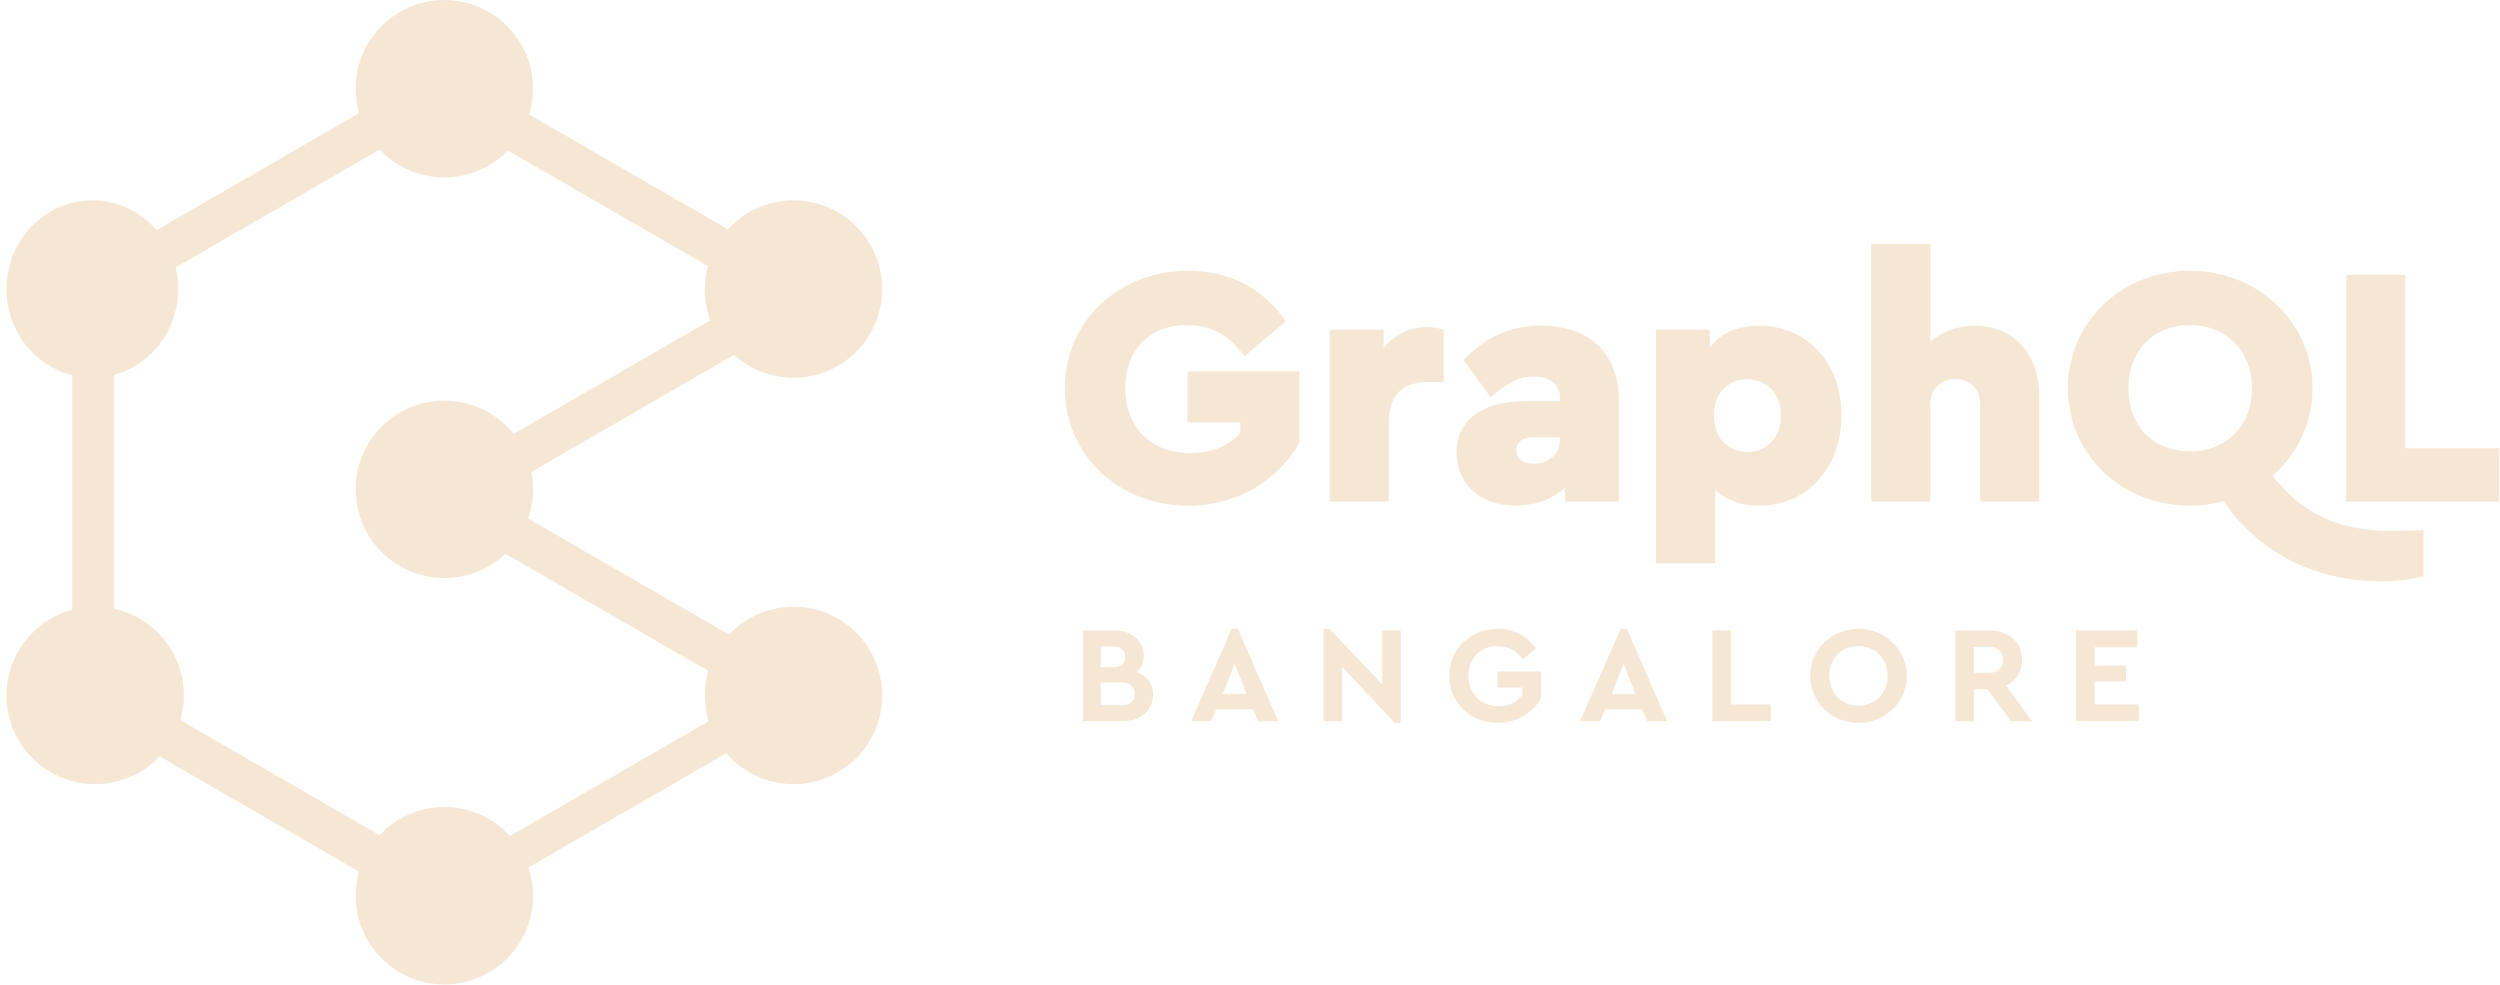
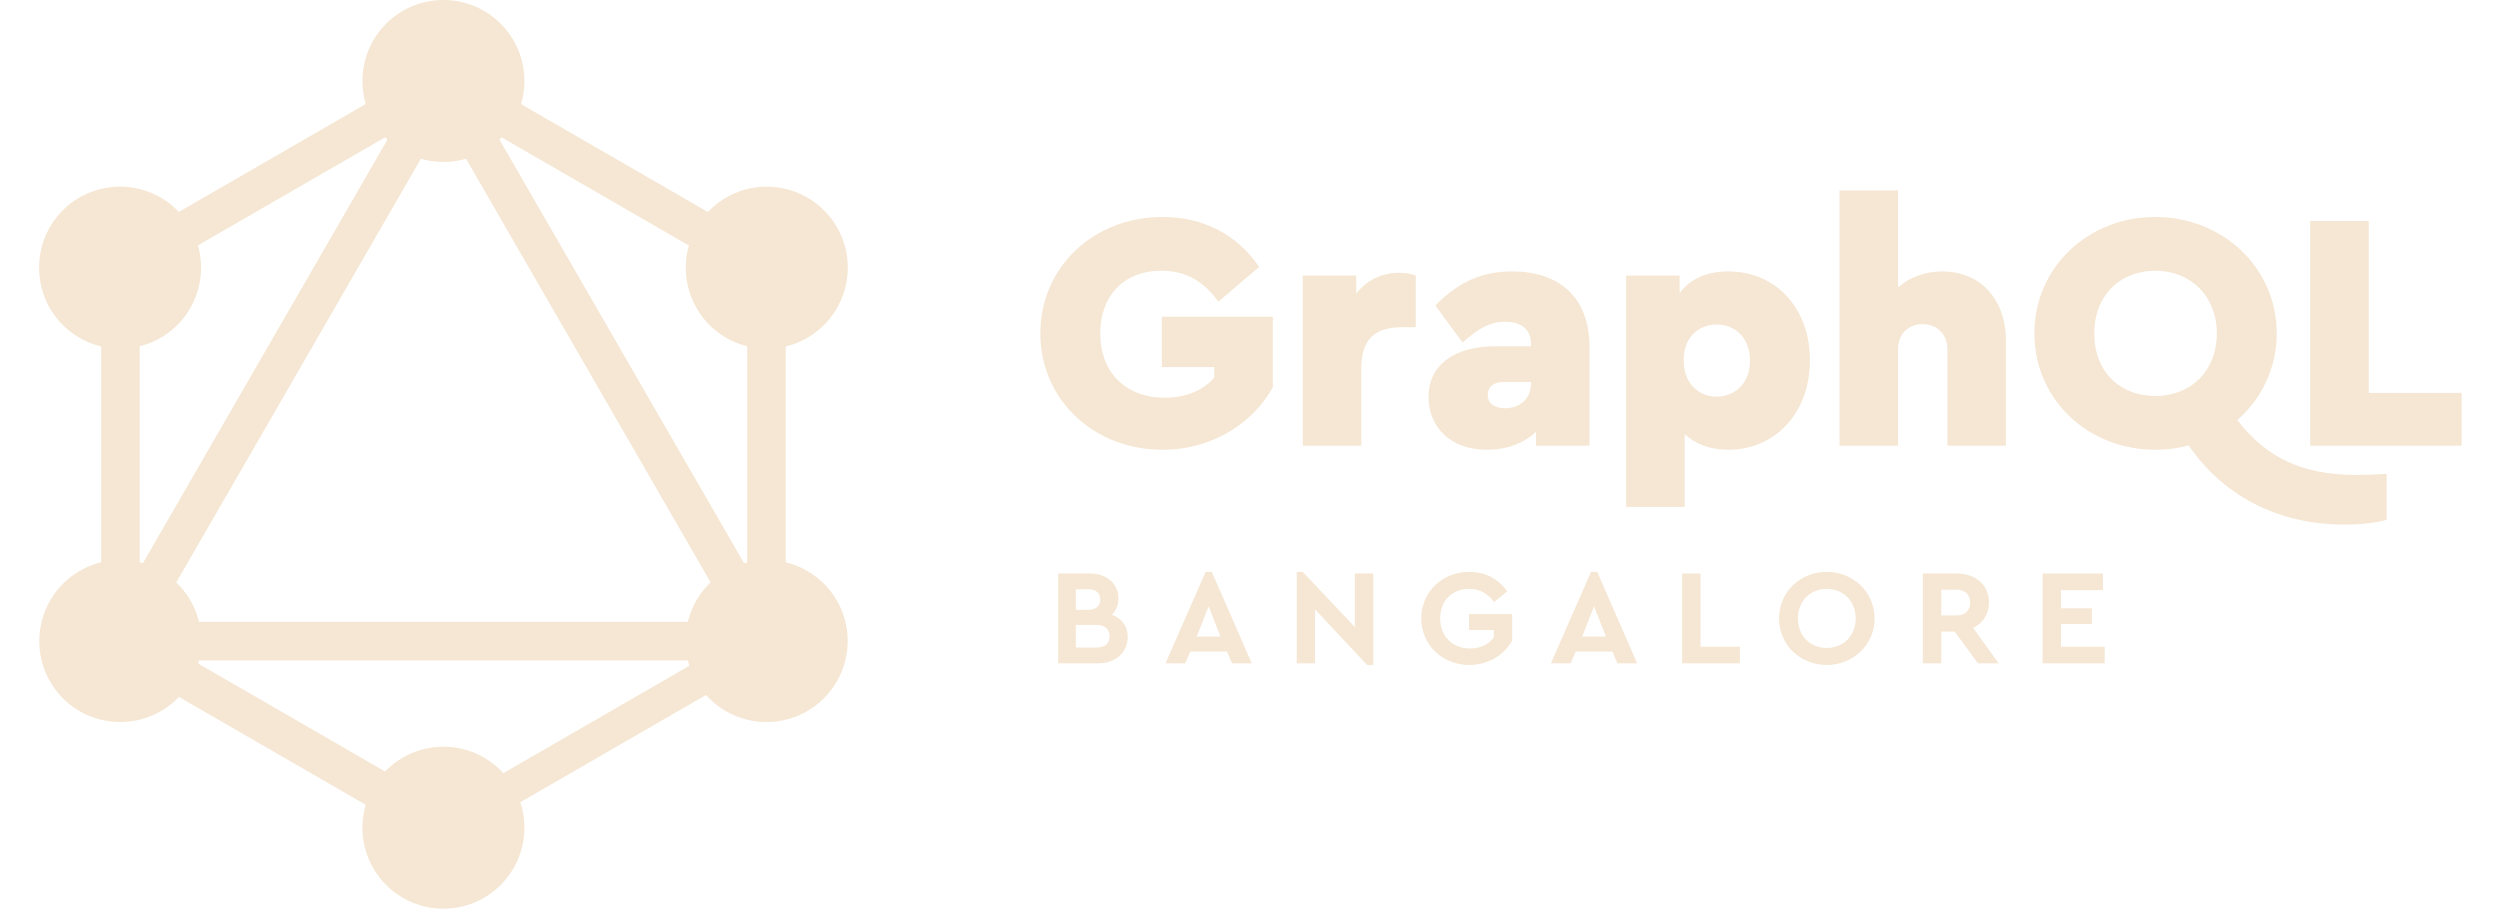
- <svg xmlns="http://www.w3.org/2000/svg" width="193" height="76" viewBox="0 0 193 76" fill="none">
-   <mask id="mask0" mask-type="alpha" maskUnits="userSpaceOnUse" x="0" y="0" width="193" height="76">
-     <path d="M4.345 53.791L35.5 71.779L37.114 68.984L5.958 50.995L4.345 53.791Z" fill="#181818" />
-     <path d="M31.285 7.049L62.441 25.037L64.055 22.241L32.899 4.253L31.285 7.049Z" fill="#181818" />
-     <path d="M30.14 37.626L61.295 55.614L62.909 52.818L31.754 34.83L30.14 37.626Z" fill="#181818" />
-     <path d="M4.353 22.23L5.967 25.025L37.123 7.037L35.509 4.242L4.353 22.23Z" fill="#181818" />
-     <path d="M31.406 38.253L33.02 41.048L64.175 23.06L62.561 20.265L31.406 38.253Z" fill="#181818" />
-     <path d="M8.809 20.019H5.581V55.996H8.809V20.019Z" fill="#181818" />
-     <path d="M33.416 67.971L34.826 70.413L61.923 54.768L60.513 52.326L33.416 67.971Z" fill="#181818" />
-     <path d="M67.191 57.108C66.514 58.282 65.504 59.228 64.289 59.828C63.075 60.428 61.709 60.654 60.366 60.477C59.023 60.301 57.762 59.73 56.743 58.838C55.724 57.945 54.992 56.77 54.641 55.462C54.29 54.154 54.335 52.771 54.77 51.488C55.205 50.205 56.011 49.08 57.085 48.255C58.16 47.43 59.455 46.942 60.807 46.853C62.158 46.764 63.506 47.077 64.68 47.754C66.252 48.663 67.4 50.158 67.871 51.912C68.341 53.666 68.097 55.535 67.191 57.108Z" fill="#181818" />
-     <path d="M12.871 25.736C12.216 26.909 11.239 27.856 10.063 28.455C8.888 29.055 7.566 29.281 6.266 29.105C4.967 28.929 3.746 28.358 2.76 27.465C1.774 26.573 1.066 25.398 0.727 24.09C0.387 22.781 0.43 21.398 0.851 20.115C1.272 18.832 2.052 17.707 3.091 16.882C4.131 16.057 5.385 15.569 6.693 15.48C8.001 15.391 9.306 15.705 10.441 16.382C11.963 17.29 13.073 18.786 13.529 20.54C13.985 22.293 13.748 24.162 12.871 25.736Z" fill="#181818" />
-     <path d="M1.416 57.112C0.739 55.938 0.426 54.59 0.515 53.238C0.604 51.886 1.092 50.591 1.917 49.516C2.742 48.441 3.867 47.636 5.15 47.201C6.433 46.766 7.816 46.721 9.124 47.072C10.432 47.423 11.607 48.155 12.5 49.174C13.393 50.193 13.963 51.454 14.139 52.797C14.316 54.141 14.09 55.506 13.49 56.721C12.89 57.936 11.944 58.946 10.771 59.623C9.197 60.528 7.328 60.772 5.575 60.301C3.821 59.83 2.326 58.684 1.416 57.112Z" fill="#181818" />
-     <path d="M55.323 25.739C54.647 24.565 54.333 23.217 54.422 21.865C54.511 20.513 54.999 19.218 55.824 18.143C56.649 17.069 57.774 16.263 59.057 15.828C60.34 15.393 61.723 15.348 63.031 15.7C64.34 16.051 65.514 16.782 66.407 17.801C67.3 18.82 67.87 20.081 68.047 21.424C68.223 22.768 67.997 24.134 67.397 25.349C66.798 26.564 65.852 27.573 64.678 28.25C63.104 29.155 61.236 29.399 59.482 28.928C57.728 28.458 56.233 27.311 55.323 25.739Z" fill="#181818" />
-     <path d="M34.303 76C32.948 76 31.624 75.598 30.497 74.845C29.371 74.093 28.493 73.023 27.975 71.772C27.457 70.52 27.321 69.143 27.585 67.815C27.849 66.486 28.502 65.266 29.46 64.308C30.417 63.35 31.638 62.698 32.966 62.434C34.295 62.169 35.672 62.305 36.923 62.823C38.175 63.342 39.245 64.219 39.997 65.346C40.75 66.472 41.151 67.796 41.151 69.151C41.152 70.05 40.976 70.941 40.632 71.773C40.288 72.604 39.783 73.359 39.147 73.996C38.511 74.632 37.756 75.136 36.924 75.48C36.093 75.824 35.202 76.001 34.303 76Z" fill="#181818" />
-     <path d="M34.303 13.698C32.948 13.698 31.624 13.296 30.497 12.543C29.371 11.791 28.493 10.721 27.975 9.47C27.457 8.218 27.321 6.841 27.585 5.513C27.849 4.184 28.502 2.964 29.46 2.006C30.417 1.048 31.638 0.396 32.966 0.132C34.295 -0.133 35.672 0.003 36.923 0.521C38.175 1.04 39.245 1.918 39.997 3.044C40.75 4.17 41.151 5.494 41.151 6.849C41.152 7.748 40.976 8.639 40.632 9.471C40.288 10.302 39.783 11.057 39.147 11.694C38.511 12.33 37.756 12.834 36.924 13.178C36.093 13.522 35.202 13.698 34.303 13.698Z" fill="#181818" />
-     <path d="M34.303 44.627C32.948 44.627 31.624 44.225 30.497 43.473C29.371 42.72 28.493 41.651 27.975 40.399C27.457 39.148 27.321 37.771 27.585 36.442C27.849 35.114 28.502 33.893 29.46 32.935C30.417 31.978 31.638 31.325 32.966 31.061C34.295 30.797 35.672 30.932 36.923 31.451C38.175 31.969 39.245 32.847 39.997 33.973C40.75 35.1 41.151 36.424 41.151 37.778C41.152 38.678 40.976 39.569 40.632 40.4C40.288 41.231 39.783 41.987 39.147 42.623C38.511 43.259 37.756 43.764 36.924 44.108C36.093 44.451 35.202 44.628 34.303 44.627Z" fill="#181818" />
-     <path d="M87.774 51.889C88.103 51.571 88.294 51.147 88.294 50.627C88.294 49.471 87.371 48.676 86.077 48.676H84.975H83.596V55.675H84.296H86.714C88.071 55.675 89.015 54.826 89.015 53.617C89.015 52.769 88.548 52.164 87.774 51.889ZM85.961 49.906C86.555 49.906 86.873 50.213 86.873 50.701C86.873 51.178 86.555 51.507 85.961 51.507H84.975V49.906H85.961ZM86.608 54.444H84.975V52.684H86.608C87.233 52.684 87.605 53.023 87.605 53.564C87.605 54.116 87.233 54.444 86.608 54.444Z" fill="#181818" />
-     <path d="M97.142 55.675H98.679L95.561 48.548H95.084L91.956 55.675H93.494L93.886 54.763H96.749L97.142 55.675ZM96.24 53.586H94.395L95.318 51.231L96.24 53.586Z" fill="#181818" />
-     <path d="M106.708 48.676V52.843L102.647 48.548H102.18V55.675H103.612V51.475L107.663 55.802H108.14V48.676H106.708Z" fill="#181818" />
-     <path d="M115.626 48.548C113.515 48.548 111.882 50.118 111.882 52.175C111.882 54.232 113.526 55.802 115.626 55.802C117.121 55.802 118.351 55.007 118.966 53.904V51.836H115.605V53.077H117.535V53.649C117.153 54.179 116.506 54.519 115.689 54.519C114.279 54.519 113.356 53.532 113.356 52.175C113.356 50.839 114.247 49.874 115.605 49.874C116.463 49.874 117.089 50.256 117.556 50.903L118.574 50.065C117.906 49.11 116.877 48.548 115.626 48.548Z" fill="#181818" />
-     <path d="M127.167 55.675H128.704L125.587 48.548H125.11L121.981 55.675H123.519L123.911 54.763H126.774L127.167 55.675ZM126.265 53.586H124.42L125.343 51.231L126.265 53.586Z" fill="#181818" />
-     <path d="M133.637 48.676H132.205V55.675H136.702V54.381H133.637V48.676Z" fill="#181818" />
-     <path d="M143.465 48.548C141.408 48.548 139.753 50.118 139.753 52.175C139.753 54.232 141.408 55.802 143.465 55.802C145.522 55.802 147.198 54.232 147.198 52.175C147.198 50.118 145.522 48.548 143.465 48.548ZM143.476 49.874C144.759 49.874 145.724 50.828 145.724 52.175C145.724 53.532 144.759 54.476 143.476 54.476C142.171 54.476 141.228 53.532 141.228 52.175C141.228 50.828 142.171 49.874 143.476 49.874Z" fill="#181818" />
-     <path d="M156.862 55.675L154.879 52.917C155.632 52.546 156.109 51.836 156.109 50.934C156.109 49.566 155.059 48.676 153.585 48.676H150.955V55.675H152.387V53.204H153.437L155.25 55.675H156.862ZM152.387 49.938H153.585C154.253 49.938 154.646 50.351 154.646 50.934C154.646 51.539 154.253 51.942 153.585 51.942H152.387V49.938Z" fill="#181818" />
-     <path d="M164.992 48.676H160.284V55.675H165.119V54.381H161.715V52.61H164.123V51.39H161.715V49.969H164.992V48.676Z" fill="#181818" />
-     <path d="M91.727 20.902C86.345 20.902 82.209 24.826 82.209 29.969C82.209 35.139 86.371 39.036 91.727 39.036C95.624 39.036 98.752 36.968 100.316 34.184V28.67H91.674V32.594H95.756V33.416C94.908 34.397 93.582 34.98 91.912 34.98C88.784 34.98 86.875 32.938 86.875 29.969C86.875 27.079 88.678 25.091 91.647 25.091C93.635 25.091 94.988 25.992 96.075 27.503L99.256 24.799C97.559 22.307 94.961 20.902 91.727 20.902Z" fill="#181818" />
-     <path d="M110.154 25.25C108.802 25.25 107.635 25.833 106.814 26.867V25.462H102.651V38.718H107.211V32.673C107.211 30.367 108.351 29.492 110.366 29.492H111.453V25.462C111.082 25.33 110.658 25.25 110.154 25.25Z" fill="#181818" />
-     <path d="M118.969 25.144C116.504 25.144 114.701 26.045 112.978 27.795L115.099 30.685C116.239 29.677 117.14 29.068 118.413 29.068C119.844 29.068 120.428 29.81 120.428 30.765V30.977H117.644C114.462 30.977 112.448 32.435 112.448 34.927C112.448 37.127 114.012 39.036 117.008 39.036C118.598 39.036 119.897 38.506 120.825 37.631V38.718H124.988V31.03C124.988 27.106 122.575 25.144 118.969 25.144ZM118.413 35.802C117.538 35.802 117.061 35.404 117.061 34.768C117.061 34.131 117.511 33.76 118.28 33.76H120.428V33.866C120.428 35.086 119.553 35.802 118.413 35.802Z" fill="#181818" />
-     <path d="M135.796 25.144C134.099 25.144 132.827 25.727 132.005 26.841V25.462H127.843V43.49H132.403V37.817C133.224 38.585 134.364 39.036 135.796 39.036C139.508 39.036 142.159 36.12 142.159 32.063C142.159 28.007 139.508 25.144 135.796 25.144ZM134.895 34.9C133.596 34.9 132.323 33.972 132.323 32.063C132.323 30.128 133.622 29.28 134.895 29.28C136.247 29.28 137.493 30.234 137.493 32.09C137.493 33.946 136.22 34.9 134.895 34.9Z" fill="#181818" />
-     <path d="M152.471 25.144C151.092 25.144 149.899 25.621 149.024 26.39V18.834H144.464V38.718H149.024V31.215C149.024 30.022 149.819 29.253 150.933 29.253C152.046 29.253 152.868 30.022 152.868 31.215V38.718H157.428V30.552C157.428 27.291 155.413 25.144 152.471 25.144Z" fill="#181818" />
-     <path d="M184.727 40.998C180.485 40.998 177.728 39.646 175.448 36.73C177.33 35.086 178.523 32.7 178.523 29.969C178.523 24.826 174.281 20.902 169.058 20.902C163.836 20.902 159.647 24.826 159.647 29.969C159.647 35.139 163.836 39.036 169.058 39.036C169.96 39.036 170.835 38.93 171.657 38.691C174.599 42.96 179.053 44.869 183.799 44.869C185.177 44.869 186.291 44.71 187.086 44.498V40.918C186.105 40.971 185.284 40.998 184.727 40.998ZM164.313 29.969C164.313 27.053 166.275 25.091 169.085 25.091C171.789 25.091 173.857 27.053 173.857 29.969C173.857 32.938 171.789 34.847 169.085 34.847C166.275 34.847 164.313 32.938 164.313 29.969Z" fill="#181818" />
-     <path d="M185.691 21.22H181.131V38.718H192.929V34.609H185.691V21.22Z" fill="#181818" />
+ <svg xmlns="http://www.w3.org/2000/svg" width="192" height="70" viewBox="0 0 192 70" fill="none">
+   <mask id="mask0" mask-type="alpha" maskUnits="userSpaceOnUse" x="3" y="0" width="187" height="70">
+     <path d="M85.385 47.212C85.709 46.898 85.897 46.48 85.897 45.968C85.897 44.828 84.988 44.044 83.712 44.044H81.266V50.944H84.34C85.678 50.944 86.608 50.108 86.608 48.916C86.608 48.08 86.148 47.484 85.385 47.212ZM83.597 45.257C84.183 45.257 84.496 45.56 84.496 46.041C84.496 46.512 84.183 46.836 83.597 46.836H82.625V45.257H83.597ZM84.235 49.732H82.625V47.996H84.235C84.852 47.996 85.218 48.331 85.218 48.864C85.218 49.408 84.852 49.732 84.235 49.732Z" fill="#181818" />
+     <path d="M94.62 50.944H96.136L93.062 43.919H92.592L89.508 50.944H91.024L91.41 50.045H94.233L94.62 50.944ZM93.731 48.885H91.912L92.822 46.564L93.731 48.885Z" fill="#181818" />
+     <path d="M104.052 44.044V48.153L100.048 43.919H99.588V50.944H100.999V46.804L104.993 51.07H105.463V44.044H104.052Z" fill="#181818" />
+     <path d="M112.843 43.919C110.763 43.919 109.153 45.466 109.153 47.494C109.153 49.523 110.773 51.07 112.843 51.07C114.317 51.07 115.53 50.286 116.136 49.199V47.16H112.822V48.383H114.725V48.948C114.349 49.47 113.711 49.805 112.906 49.805C111.515 49.805 110.606 48.833 110.606 47.494C110.606 46.177 111.484 45.226 112.822 45.226C113.669 45.226 114.286 45.602 114.746 46.24L115.75 45.414C115.091 44.473 114.077 43.919 112.843 43.919Z" fill="#181818" />
+     <path d="M124.221 50.944H125.737L122.664 43.919H122.193L119.109 50.944H120.625L121.012 50.045H123.834L124.221 50.944ZM123.333 48.885H121.513L122.423 46.564L123.333 48.885Z" fill="#181818" />
+     <path d="M130.6 44.044H129.189V50.944H133.622V49.669H130.6V44.044Z" fill="#181818" />
+     <path d="M140.289 43.919C138.261 43.919 136.63 45.466 136.63 47.494C136.63 49.523 138.261 51.07 140.289 51.07C142.318 51.07 143.969 49.523 143.969 47.494C143.969 45.466 142.318 43.919 140.289 43.919ZM140.3 45.226C141.565 45.226 142.516 46.167 142.516 47.494C142.516 48.833 141.565 49.763 140.3 49.763C139.014 49.763 138.083 48.833 138.083 47.494C138.083 46.167 139.014 45.226 140.3 45.226Z" fill="#181818" />
+     <path d="M153.497 50.944L151.542 48.226C152.284 47.86 152.755 47.16 152.755 46.271C152.755 44.922 151.72 44.044 150.267 44.044H147.674V50.944H149.085V48.508H150.12L151.908 50.944H153.497ZM149.085 45.288H150.267C150.925 45.288 151.312 45.696 151.312 46.271C151.312 46.867 150.925 47.264 150.267 47.264H149.085V45.288Z" fill="#181818" />
+     <path d="M161.512 44.044H156.87V50.944H161.638V49.669H158.282V47.923H160.655V46.721H158.282V45.32H161.512V44.044Z" fill="#181818" />
+     <path d="M89.282 16.663C83.976 16.663 79.898 20.531 79.898 25.602C79.898 30.699 84.002 34.541 89.282 34.541C93.124 34.541 96.208 32.502 97.75 29.758V24.321H89.229V28.189H93.254V29C92.418 29.967 91.111 30.542 89.465 30.542C86.38 30.542 84.499 28.529 84.499 25.602C84.499 22.753 86.276 20.793 89.203 20.793C91.164 20.793 92.497 21.681 93.568 23.171L96.705 20.505C95.032 18.048 92.47 16.663 89.282 16.663Z" fill="#181818" />
+     <path d="M107.449 20.95C106.116 20.95 104.966 21.524 104.156 22.544V21.159H100.052V34.227H104.548V28.268C104.548 25.994 105.672 25.131 107.658 25.131H108.73V21.159C108.364 21.028 107.945 20.95 107.449 20.95Z" fill="#181818" />
+     <path d="M116.14 20.845C113.709 20.845 111.932 21.734 110.233 23.459L112.324 26.308C113.448 25.314 114.336 24.713 115.591 24.713C117.002 24.713 117.577 25.445 117.577 26.386V26.595H114.833C111.696 26.595 109.71 28.033 109.71 30.489C109.71 32.659 111.252 34.541 114.206 34.541C115.774 34.541 117.054 34.018 117.969 33.156V34.227H122.073V26.647C122.073 22.779 119.694 20.845 116.14 20.845ZM115.591 31.352C114.728 31.352 114.258 30.96 114.258 30.333C114.258 29.705 114.702 29.34 115.46 29.34H117.577V29.444C117.577 30.646 116.715 31.352 115.591 31.352Z" fill="#181818" />
+     <path d="M132.729 20.845C131.056 20.845 129.801 21.42 128.991 22.518V21.159H124.887V38.932H129.383V33.339C130.193 34.096 131.317 34.541 132.729 34.541C136.388 34.541 139.002 31.666 139.002 27.667C139.002 23.668 136.388 20.845 132.729 20.845ZM131.84 30.463C130.559 30.463 129.305 29.549 129.305 27.667C129.305 25.759 130.585 24.922 131.84 24.922C133.173 24.922 134.401 25.863 134.401 27.693C134.401 29.523 133.147 30.463 131.84 30.463Z" fill="#181818" />
+     <path d="M149.168 20.845C147.809 20.845 146.632 21.315 145.77 22.073V14.624H141.274V34.227H145.77V26.83C145.77 25.654 146.554 24.896 147.652 24.896C148.749 24.896 149.56 25.654 149.56 26.83V34.227H154.055V26.177C154.055 22.962 152.069 20.845 149.168 20.845Z" fill="#181818" />
+     <path d="M180.968 36.475C176.786 36.475 174.068 35.142 171.82 32.267C173.676 30.646 174.852 28.294 174.852 25.602C174.852 20.531 170.67 16.663 165.521 16.663C160.372 16.663 156.242 20.531 156.242 25.602C156.242 30.699 160.372 34.541 165.521 34.541C166.41 34.541 167.272 34.436 168.083 34.201C170.984 38.409 175.375 40.291 180.053 40.291C181.413 40.291 182.51 40.134 183.294 39.925V36.397C182.327 36.449 181.517 36.475 180.968 36.475ZM160.843 25.602C160.843 22.727 162.777 20.793 165.547 20.793C168.213 20.793 170.252 22.727 170.252 25.602C170.252 28.529 168.213 30.411 165.547 30.411C162.777 30.411 160.843 28.529 160.843 25.602Z" fill="#181818" />
+     <path d="M181.919 16.977H177.423V34.227H189.054V30.176H181.919V16.977Z" fill="#181818" />
+     <path d="M6.093 51.709L8.655 53.188L37.195 3.756L34.633 2.277L6.093 51.709Z" fill="#181818" />
+     <path d="M62.587 47.761H5.506V50.719H62.587V47.761Z" fill="#181818" />
+     <path d="M6.635 49.422L35.187 65.907L36.666 63.345L8.114 46.861L6.635 49.422Z" fill="#181818" />
+     <path d="M31.437 6.46L59.988 22.944L61.467 20.382L32.916 3.898L31.437 6.46Z" fill="#181818" />
+     <path d="M6.643 20.371L8.122 22.933L36.673 6.448L35.194 3.886L6.643 20.371Z" fill="#181818" />
+     <path d="M30.921 3.757L59.462 53.19L62.024 51.71L33.483 2.278L30.921 3.757Z" fill="#181818" />
+     <path d="M10.727 18.409H7.769V51.378H10.727V18.409Z" fill="#181818" />
+     <path d="M60.342 18.409H57.383V51.378H60.342V18.409Z" fill="#181818" />
+     <path d="M33.391 62.418L34.683 64.656L59.515 50.318L58.223 48.081L33.391 62.418Z" fill="#181818" />
+     <path d="M64.262 52.341C62.551 55.317 58.738 56.333 55.761 54.622C52.785 52.911 51.77 49.098 53.48 46.122C55.191 43.145 59.005 42.13 61.981 43.84C64.975 45.569 65.991 49.365 64.262 52.341Z" fill="#181818" />
+     <path d="M14.612 23.666C12.901 26.642 9.088 27.658 6.112 25.948C3.135 24.237 2.12 20.423 3.83 17.447C5.541 14.471 9.355 13.455 12.331 15.166C15.307 16.894 16.323 20.69 14.612 23.666Z" fill="#181818" />
+     <path d="M3.848 52.341C2.137 49.365 3.153 45.569 6.129 43.84C9.105 42.13 12.901 43.145 14.63 46.122C16.341 49.098 15.325 52.894 12.349 54.622C9.355 56.333 5.559 55.317 3.848 52.341Z" fill="#181818" />
+     <path d="M53.498 23.666C51.787 20.69 52.803 16.894 55.779 15.166C58.755 13.455 62.551 14.471 64.28 17.447C65.991 20.423 64.975 24.219 61.999 25.948C59.023 27.658 55.209 26.642 53.498 23.666Z" fill="#181818" />
+     <path d="M34.056 69.787C30.616 69.787 27.836 67.007 27.836 63.568C27.836 60.129 30.616 57.348 34.056 57.348C37.495 57.348 40.275 60.129 40.275 63.568C40.275 66.99 37.495 69.787 34.056 69.787Z" fill="#181818" />
+     <path d="M34.056 12.439C30.616 12.439 27.836 9.659 27.836 6.22C27.836 2.78 30.616 0 34.056 0C37.495 0 40.275 2.78 40.275 6.22C40.275 9.659 37.495 12.439 34.056 12.439Z" fill="#181818" />
  </mask>
  <g mask="url(#mask0)">
-     <rect x="-58.113" y="-20.52" width="294.172" height="121.65" fill="#F5E7D3" />
+     <rect x="3" width="186.331" height="71.969" fill="#F5E7D3" />
  </g>
</svg>
